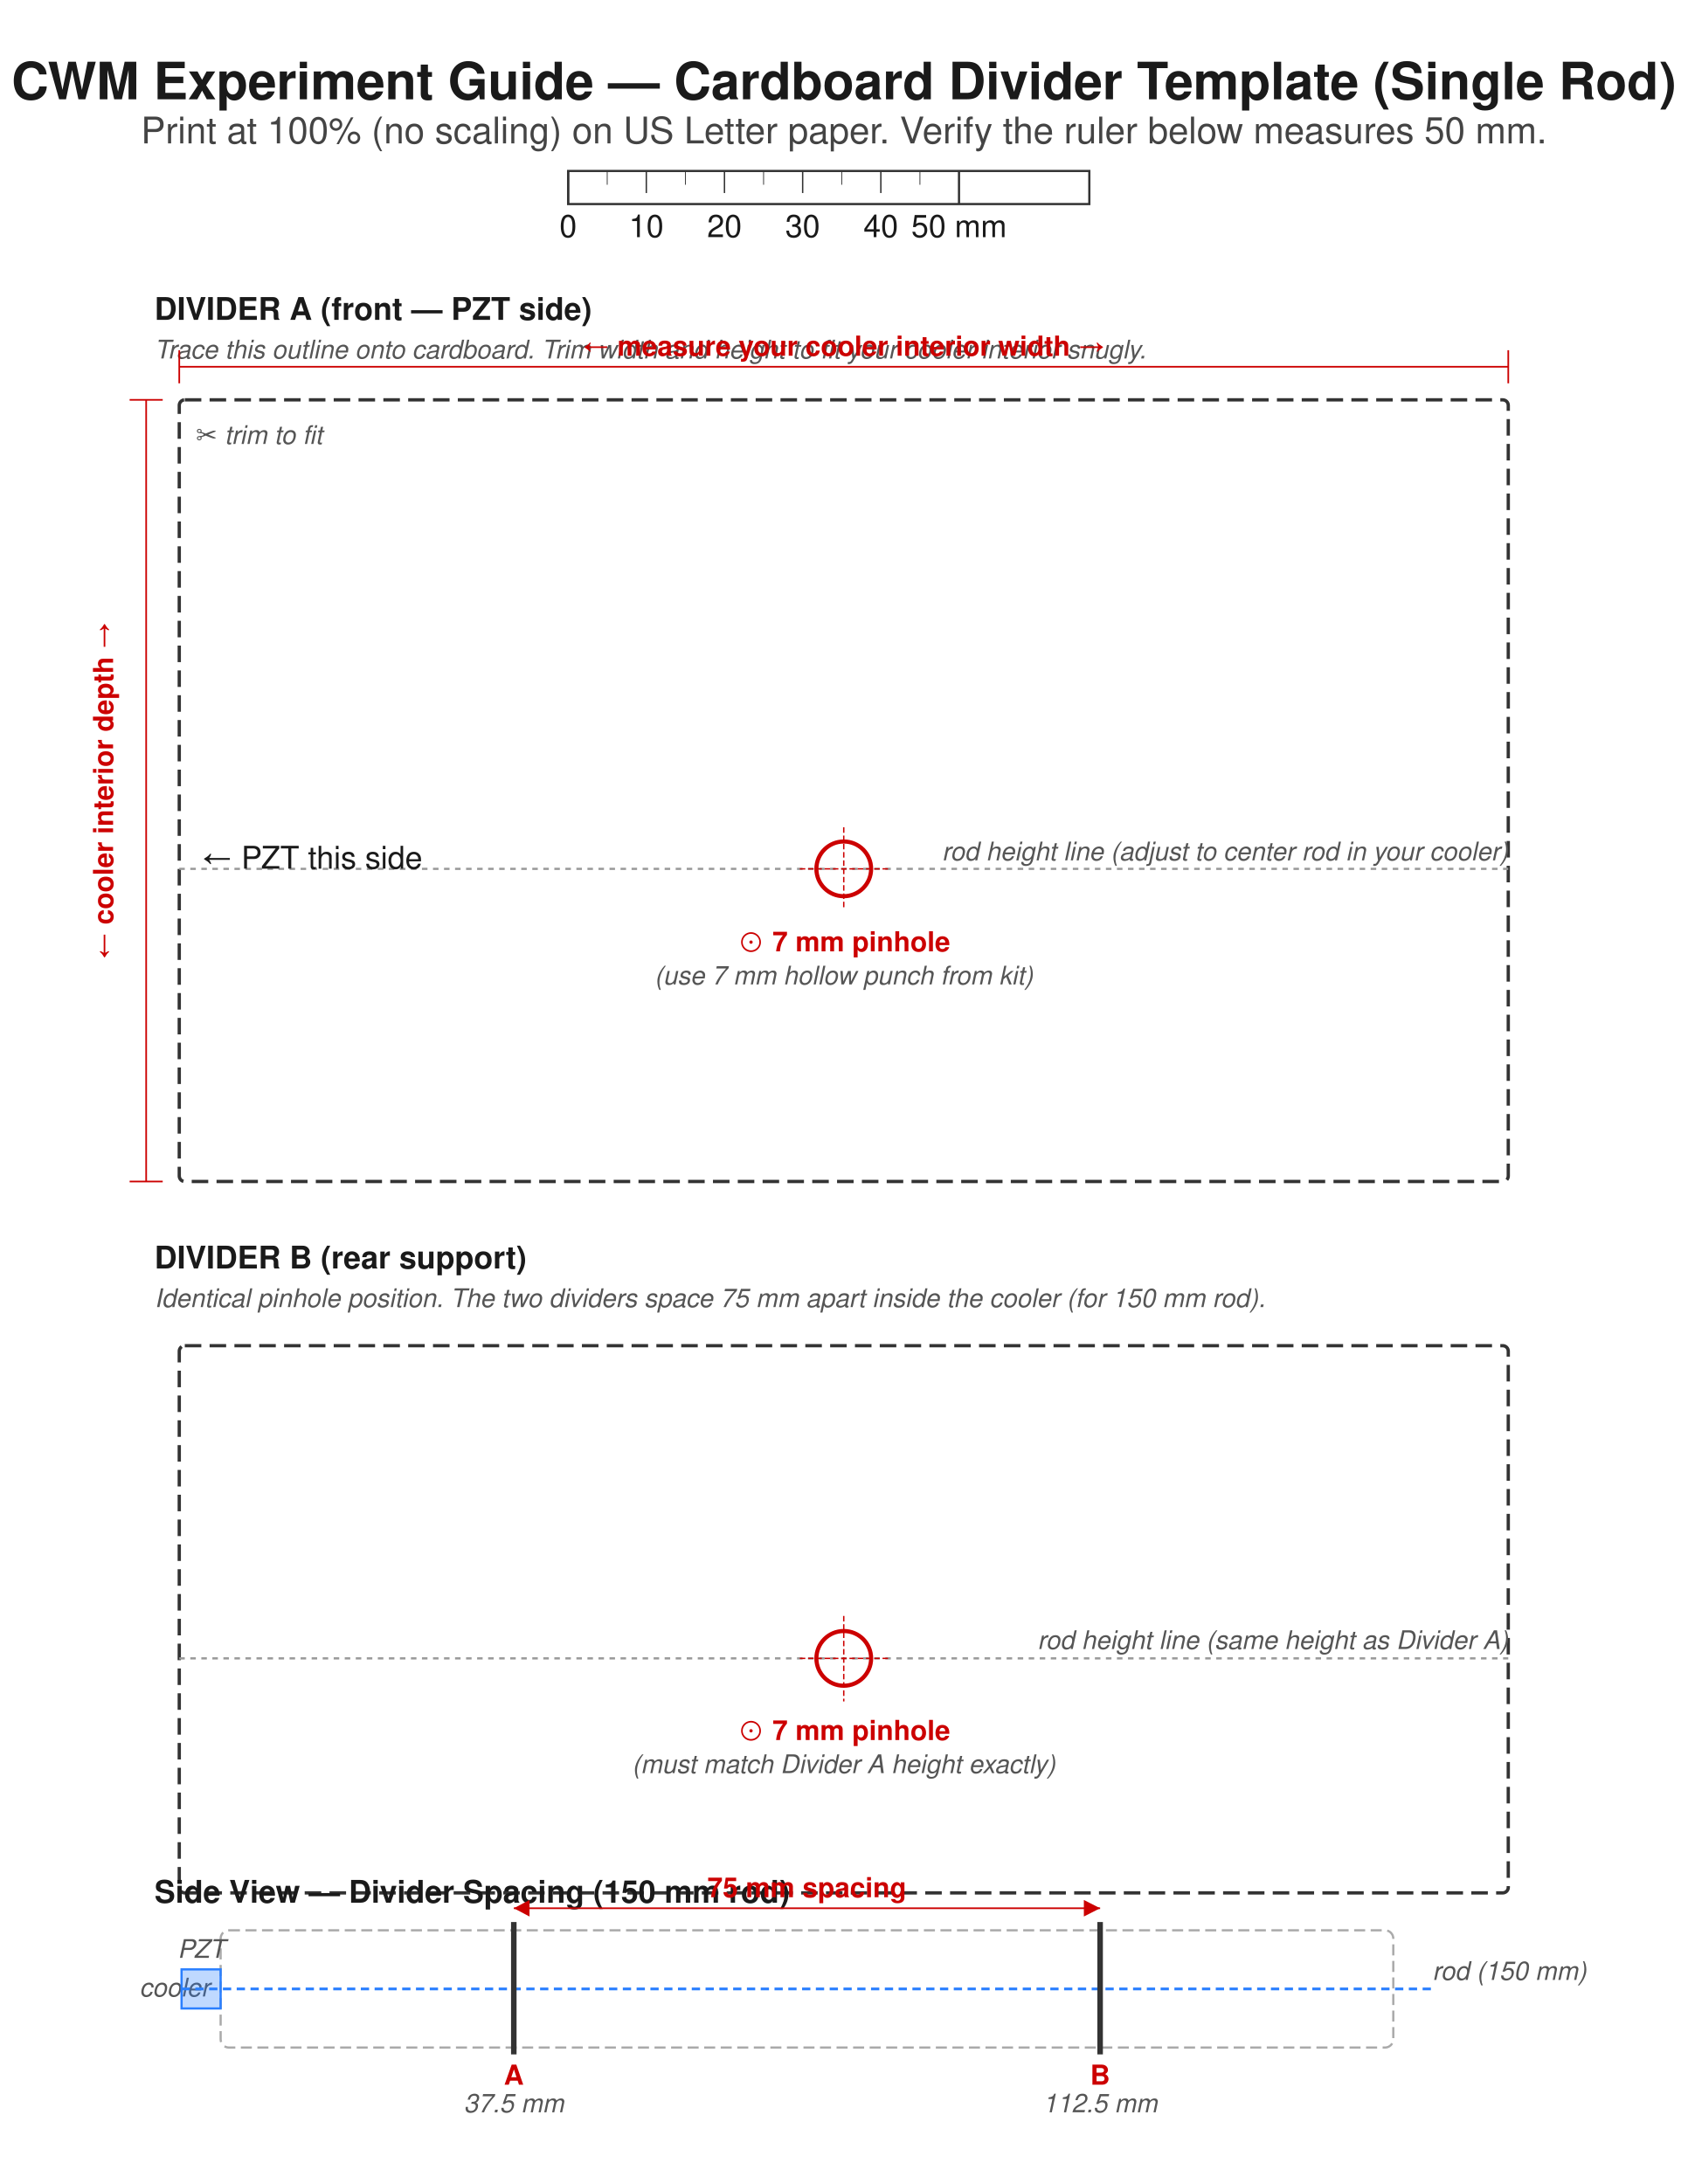
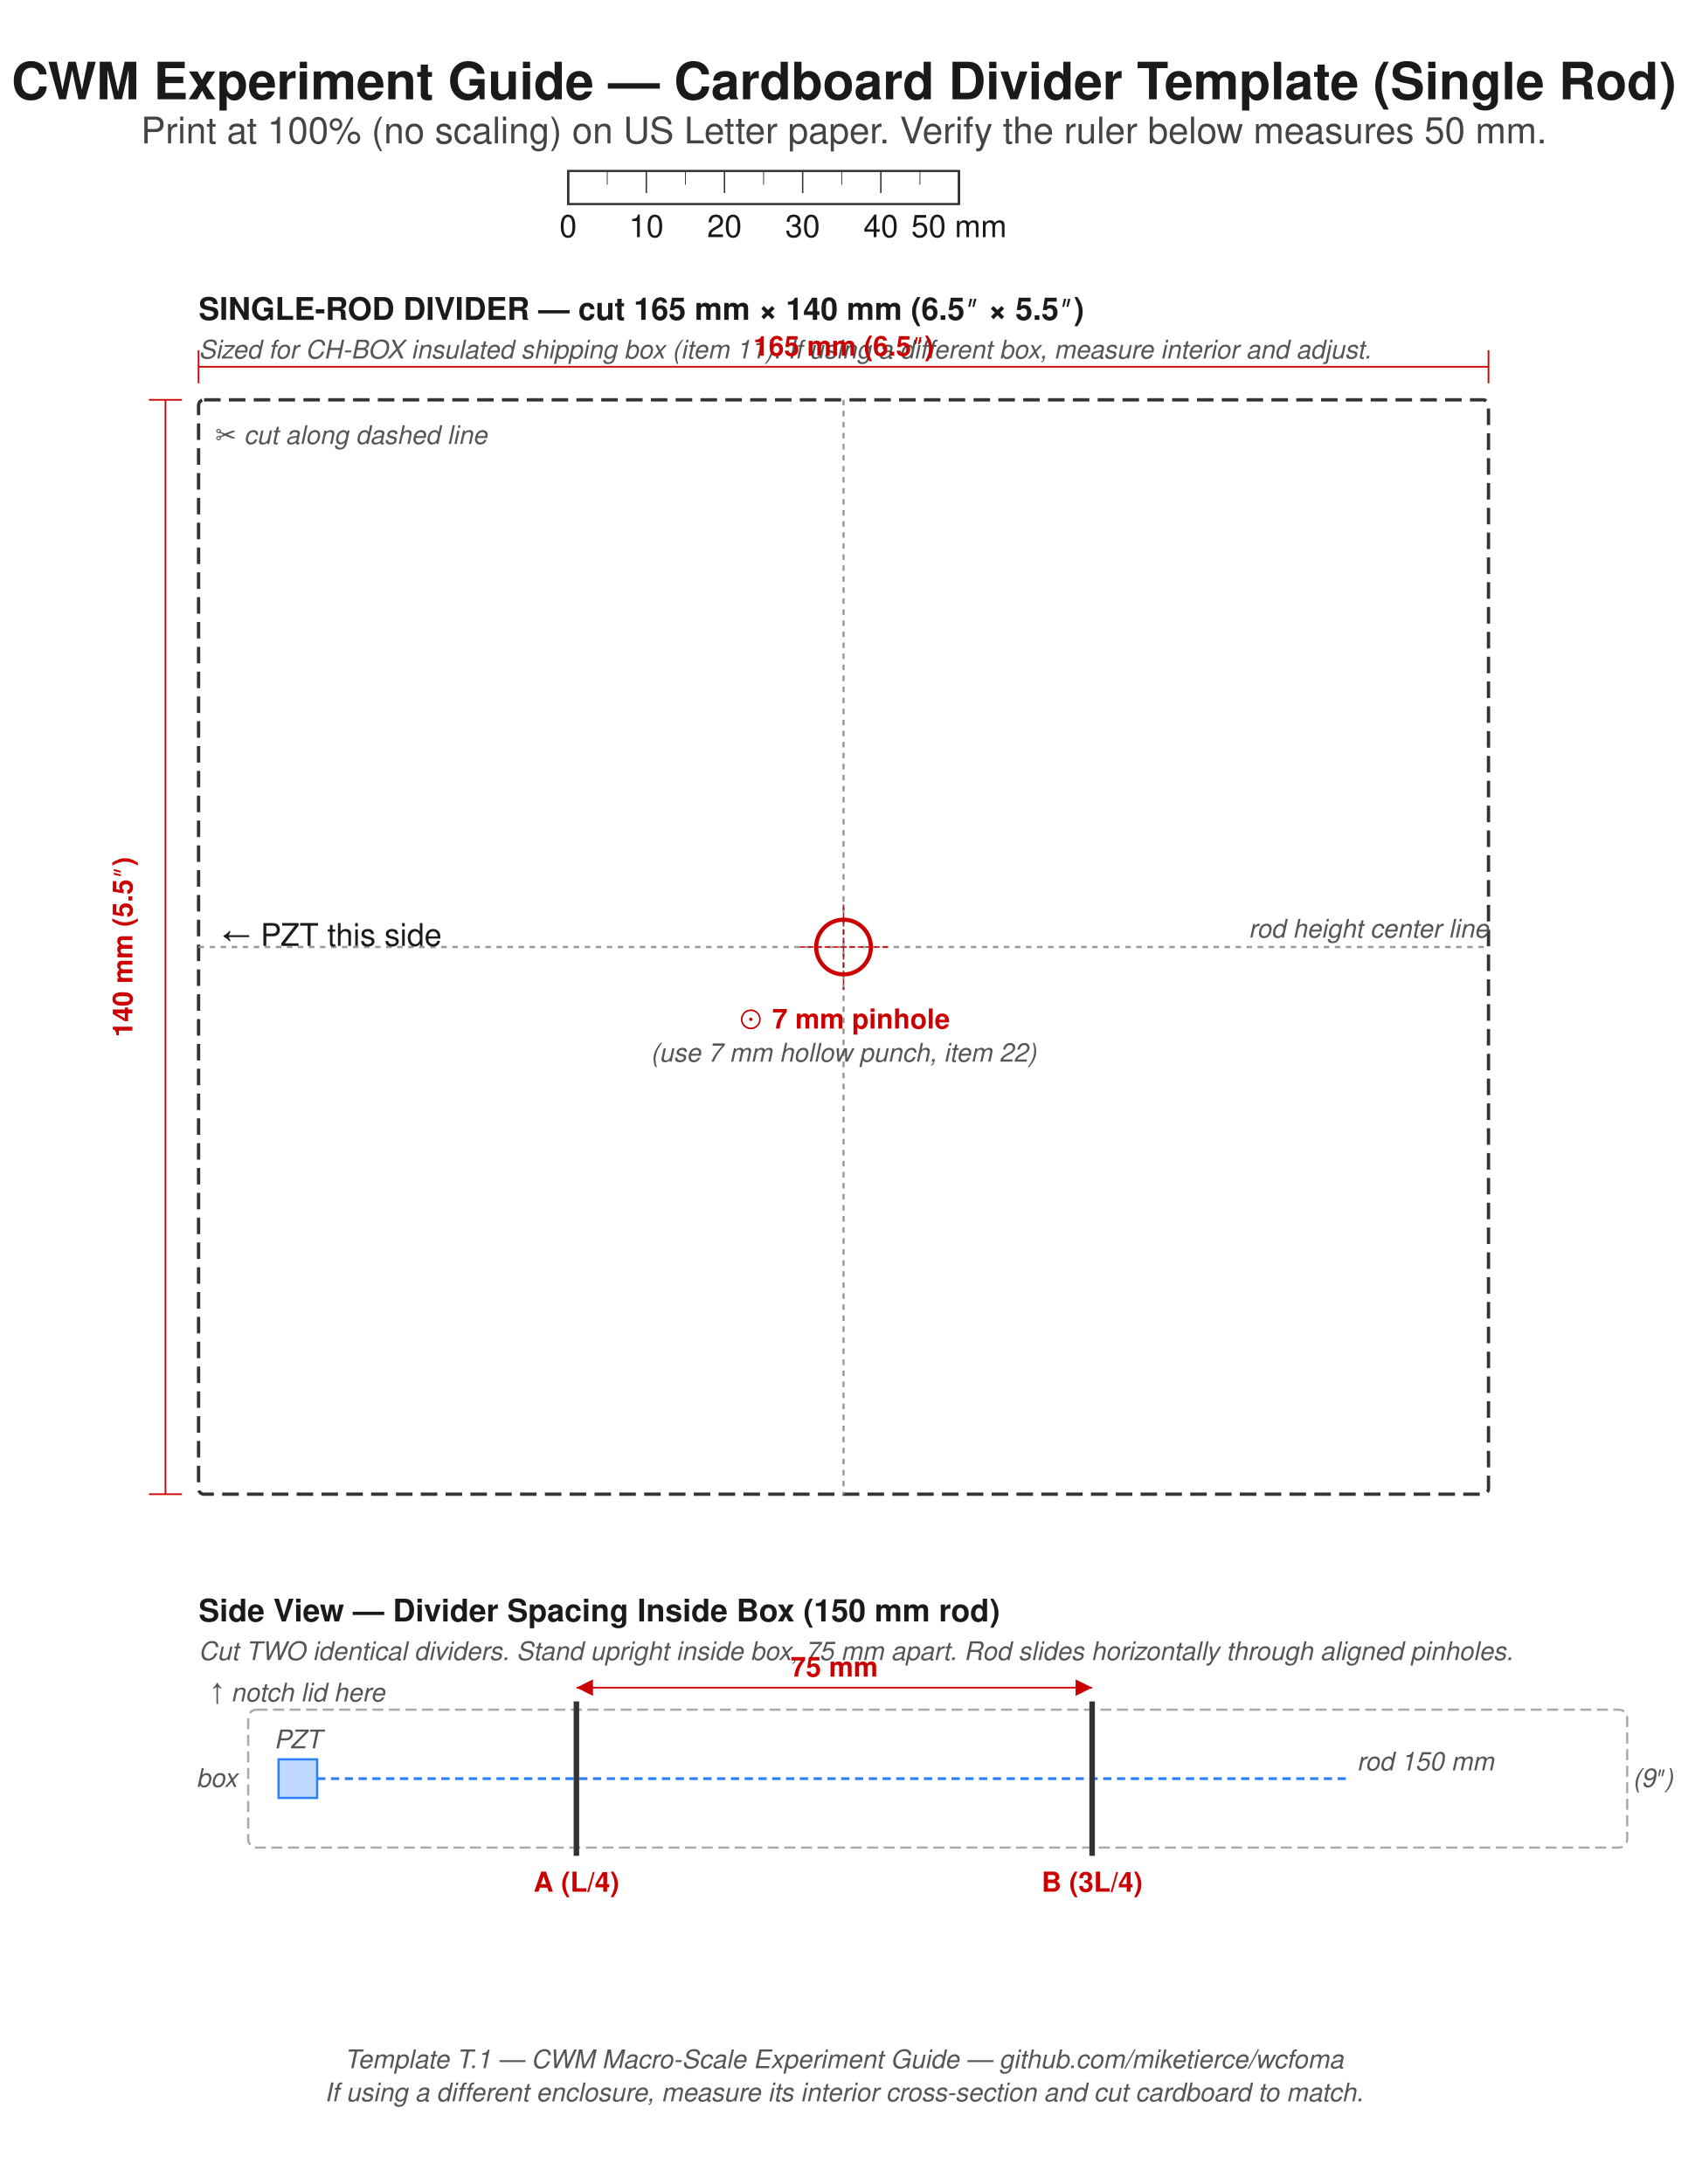
<svg xmlns="http://www.w3.org/2000/svg" viewBox="0 0 612 792" width="612" height="792">
  <style>
    text { font-family: 'Helvetica Neue', Helvetica, Arial, sans-serif; }
    .title { font-size: 14pt; font-weight: 700; fill: #1a1a1a; }
    .subtitle { font-size: 10pt; fill: #444; }
    .label { font-size: 8.5pt; fill: #1a1a1a; }
    .dim { font-size: 7.5pt; fill: #c00; font-weight: 600; }
    .note { font-size: 7pt; fill: #555; font-style: italic; }
-     .inst { font-size: 7.5pt; fill: #333; }
    .cut-line { stroke: #333; stroke-width: 1.2; stroke-dasharray: 6,3; fill: none; }
    .fold-line { stroke: #999; stroke-width: 0.8; stroke-dasharray: 2,2; fill: none; }
    .dim-line { stroke: #c00; stroke-width: 0.6; fill: none; }
    .dim-arrow { fill: #c00; stroke: none; }
    .pinhole { fill: none; stroke: #c00; stroke-width: 1.5; }
    .crosshair { stroke: #c00; stroke-width: 0.5; stroke-dasharray: 2,1; }
-     .outline { fill: #fafaf5; stroke: #333; stroke-width: 1.2; }
    .cooler-ghost { fill: none; stroke: #aaa; stroke-width: 0.8; stroke-dasharray: 4,2; }
    .rod-ghost { fill: none; stroke: #2a7fff; stroke-width: 1; stroke-dasharray: 3,2; }
  </style>
  <text x="306" y="36" text-anchor="middle" class="title">CWM Experiment Guide — Cardboard Divider Template (Single Rod)</text>
  <text x="306" y="52" text-anchor="middle" class="subtitle">Print at 100% (no scaling) on US Letter paper. Verify the ruler below measures 50 mm.</text>
  <g transform="translate(206, 62)">
-     <rect x="0" y="0" width="188.98" height="12" fill="none" stroke="#333" stroke-width="0.8" />
+     <rect x="0" y="0" width="141.73" height="12" fill="none" stroke="#333" stroke-width="0.8" />
    <line x1="0" y1="0" x2="0" y2="12" stroke="#333" stroke-width="0.8" />
    <line x1="141.73" y1="0" x2="141.73" y2="12" stroke="#333" stroke-width="0.8" />
    <line x1="28.35" y1="0" x2="28.35" y2="8" stroke="#333" stroke-width="0.5" />
    <line x1="56.69" y1="0" x2="56.69" y2="8" stroke="#333" stroke-width="0.5" />
    <line x1="85.04" y1="0" x2="85.04" y2="8" stroke="#333" stroke-width="0.5" />
    <line x1="113.39" y1="0" x2="113.39" y2="8" stroke="#333" stroke-width="0.5" />
    <line x1="14.17" y1="0" x2="14.17" y2="5" stroke="#333" stroke-width="0.3" />
    <line x1="42.52" y1="0" x2="42.52" y2="5" stroke="#333" stroke-width="0.3" />
    <line x1="70.87" y1="0" x2="70.87" y2="5" stroke="#333" stroke-width="0.3" />
    <line x1="99.21" y1="0" x2="99.21" y2="5" stroke="#333" stroke-width="0.3" />
    <line x1="127.56" y1="0" x2="127.56" y2="5" stroke="#333" stroke-width="0.3" />
    <text x="0" y="24" class="label" text-anchor="middle">0</text>
    <text x="28.35" y="24" class="label" text-anchor="middle">10</text>
    <text x="56.69" y="24" class="label" text-anchor="middle">20</text>
    <text x="85.04" y="24" class="label" text-anchor="middle">30</text>
    <text x="113.39" y="24" class="label" text-anchor="middle">40</text>
    <text x="141.73" y="24" class="label" text-anchor="middle">50 mm</text>
  </g>
-   <text x="56" y="116" class="label" font-weight="700">DIVIDER A (front — PZT side)</text>
-   <text x="56" y="130" class="note">Trace this outline onto cardboard. Trim width and height to fit your cooler interior snugly.</text>
-   <g transform="translate(65, 145)">
-     <rect x="0" y="0" width="481.89" height="283.46" class="cut-line" rx="2" />
-     <line x1="0" y1="-12" x2="481.89" y2="-12" class="dim-line" />
+   <text x="72" y="116" class="label" font-weight="700">SINGLE-ROD DIVIDER — cut 165 mm × 140 mm (6.5″ × 5.5″)</text>
+   <text x="72" y="130" class="note">Sized for CH-BOX insulated shipping box (item 11). If using a different box, measure interior and adjust.</text>
+   <g transform="translate(72, 145)">
+     <rect x="0" y="0" width="467.72" height="396.85" class="cut-line" rx="2" />
+     <line x1="0" y1="-12" x2="467.72" y2="-12" class="dim-line" />
    <line x1="0" y1="-18" x2="0" y2="-6" class="dim-line" />
-     <line x1="481.89" y1="-18" x2="481.89" y2="-6" class="dim-line" />
-     <text x="240.94" y="-16" text-anchor="middle" class="dim">← measure your cooler interior width →</text>
-     <line x1="-12" y1="0" x2="-12" y2="283.46" class="dim-line" />
+     <line x1="467.72" y1="-18" x2="467.72" y2="-6" class="dim-line" />
+     <text x="233.86" y="-16" text-anchor="middle" class="dim">165 mm (6.5″)</text>
+     <line x1="-12" y1="0" x2="-12" y2="396.85" class="dim-line" />
    <line x1="-18" y1="0" x2="-6" y2="0" class="dim-line" />
-     <line x1="-18" y1="283.46" x2="-6" y2="283.46" class="dim-line" />
-     <text x="-24" y="141.73" text-anchor="middle" class="dim" transform="rotate(-90, -24, 141.73)">← cooler interior depth →</text>
-     <text x="6" y="16" class="note">✂ trim to fit</text>
-     <line x1="0" y1="170.08" x2="481.89" y2="170.08" class="fold-line" />
-     <text x="481.89" y="167" text-anchor="end" class="note">rod height line (adjust to center rod in your cooler)</text>
-     <circle cx="240.94" cy="170.08" r="9.92" class="pinhole" />
-     <line x1="225" y1="170.08" x2="257" y2="170.08" class="crosshair" />
-     <line x1="240.94" y1="155" x2="240.94" y2="185" class="crosshair" />
-     <text x="240.94" y="200" text-anchor="middle" class="dim">⊙ 7 mm pinhole</text>
-     <text x="240.94" y="212" text-anchor="middle" class="note">(use 7 mm hollow punch from kit)</text>
-     <text x="8" y="170" text-anchor="start" class="label" fill="#2a7fff">← PZT this side</text>
+     <line x1="-18" y1="396.85" x2="-6" y2="396.85" class="dim-line" />
+     <text x="-24" y="198.43" text-anchor="middle" class="dim" transform="rotate(-90, -24, 198.43)">140 mm (5.5″)</text>
+     <line x1="0" y1="198.43" x2="467.72" y2="198.43" class="fold-line" />
+     <line x1="233.86" y1="0" x2="233.86" y2="396.85" class="fold-line" />
+     <text x="467.72" y="195" text-anchor="end" class="note">rod height center line</text>
+     <circle cx="233.86" cy="198.43" r="9.92" class="pinhole" />
+     <line x1="218" y1="198.43" x2="250" y2="198.43" class="crosshair" />
+     <line x1="233.86" y1="183" x2="233.86" y2="214" class="crosshair" />
+     <text x="233.86" y="228" text-anchor="middle" class="dim">⊙ 7 mm pinhole</text>
+     <text x="233.86" y="240" text-anchor="middle" class="note">(use 7 mm hollow punch, item 22)</text>
+     <text x="8" y="198" text-anchor="start" class="label" fill="#2a7fff">← PZT this side</text>
+     <text x="6" y="16" class="note">✂ cut along dashed line</text>
  </g>
-   <text x="56" y="460" class="label" font-weight="700">DIVIDER B (rear support)</text>
-   <text x="56" y="474" class="note">Identical pinhole position. The two dividers space 75 mm apart inside the cooler (for 150 mm rod).</text>
-   <g transform="translate(65, 488)">
-     <rect x="0" y="0" width="481.89" height="198.43" class="cut-line" rx="2" />
-     <line x1="0" y1="113.39" x2="481.89" y2="113.39" class="fold-line" />
-     <text x="481.89" y="110" text-anchor="end" class="note">rod height line (same height as Divider A)</text>
-     <circle cx="240.94" cy="113.39" r="9.92" class="pinhole" />
-     <line x1="225" y1="113.39" x2="257" y2="113.39" class="crosshair" />
-     <line x1="240.94" y1="98" x2="240.94" y2="129" class="crosshair" />
-     <text x="240.94" y="143" text-anchor="middle" class="dim">⊙ 7 mm pinhole</text>
-     <text x="240.94" y="155" text-anchor="middle" class="note">(must match Divider A height exactly)</text>
+   <text x="72" y="588" class="label" font-weight="700">Side View — Divider Spacing Inside Box (150 mm rod)</text>
+   <text x="72" y="602" class="note">Cut TWO identical dividers. Stand upright inside box, 75 mm apart. Rod slides horizontally through aligned pinholes.</text>
+   <g transform="translate(90, 620)">
+     <rect x="0" y="0" width="500" height="50" class="cooler-ghost" rx="3" />
+     <text x="-4" y="28" text-anchor="end" class="note">box</text>
+     <text x="502" y="28" class="note">(9″)</text>
+     <line x1="25" y1="25" x2="400" y2="25" class="rod-ghost" />
+     <text x="402" y="22" class="note" fill="#2a7fff">rod 150 mm</text>
+     <line x1="119" y1="-3" x2="119" y2="53" stroke="#333" stroke-width="2" />
+     <text x="119" y="66" text-anchor="middle" class="dim">A (L/4)</text>
+     <line x1="306" y1="-3" x2="306" y2="53" stroke="#333" stroke-width="2" />
+     <text x="306" y="66" text-anchor="middle" class="dim">B (3L/4)</text>
+     <line x1="119" y1="-8" x2="306" y2="-8" class="dim-line" />
+     <polygon points="119,-8 125,-5 125,-11" class="dim-arrow" />
+     <polygon points="306,-8 300,-5 300,-11" class="dim-arrow" />
+     <text x="212.5" y="-12" text-anchor="middle" class="dim">75 mm</text>
+     <rect x="11" y="18" width="14" height="14" fill="#2a7fff" fill-opacity="0.3" stroke="#2a7fff" stroke-width="0.8" />
+     <text x="18" y="14" text-anchor="middle" class="note" fill="#2a7fff">PZT</text>
+     <text x="18" y="-3" text-anchor="middle" class="note">↑ notch lid here</text>
  </g>
-   <text x="56" y="690" class="label" font-weight="700">Side View — Divider Spacing (150 mm rod)</text>
-   <g transform="translate(80, 700)">
-     <rect x="0" y="0" width="425.2" height="42.52" class="cooler-ghost" rx="3" />
-     <text x="-4" y="24" text-anchor="end" class="note">cooler</text>
-     <line x1="-14.17" y1="21.26" x2="439.37" y2="21.26" class="rod-ghost" />
-     <text x="439.37" y="18" class="note" fill="#2a7fff">rod (150 mm)</text>
-     <line x1="106.3" y1="-3" x2="106.3" y2="45" stroke="#333" stroke-width="2" />
-     <text x="106.3" y="56" text-anchor="middle" class="dim">A</text>
-     <text x="106.3" y="66" text-anchor="middle" class="note">37.5 mm</text>
-     <line x1="318.9" y1="-3" x2="318.9" y2="45" stroke="#333" stroke-width="2" />
-     <text x="318.9" y="56" text-anchor="middle" class="dim">B</text>
-     <text x="318.9" y="66" text-anchor="middle" class="note">112.5 mm</text>
-     <line x1="106.3" y1="-8" x2="318.9" y2="-8" class="dim-line" />
-     <polygon points="106.3,-8 112,-5 112,-11" class="dim-arrow" />
-     <polygon points="318.9,-8 313,-5 313,-11" class="dim-arrow" />
-     <text x="212.6" y="-12" text-anchor="middle" class="dim">75 mm spacing</text>
-     <rect x="-14.17" y="14.17" width="14.17" height="14.17" fill="#2a7fff" fill-opacity="0.3" stroke="#2a7fff" stroke-width="0.8" />
-     <text x="-7" y="10" text-anchor="middle" class="note" fill="#2a7fff">PZT</text>
-   </g>
+   <text x="306" y="750" text-anchor="middle" class="note">Template T.1 — CWM Macro-Scale Experiment Guide — github.com/miketierce/wcfoma</text>
+   <text x="306" y="762" text-anchor="middle" class="note">If using a different enclosure, measure its interior cross-section and cut cardboard to match.</text>
</svg>
